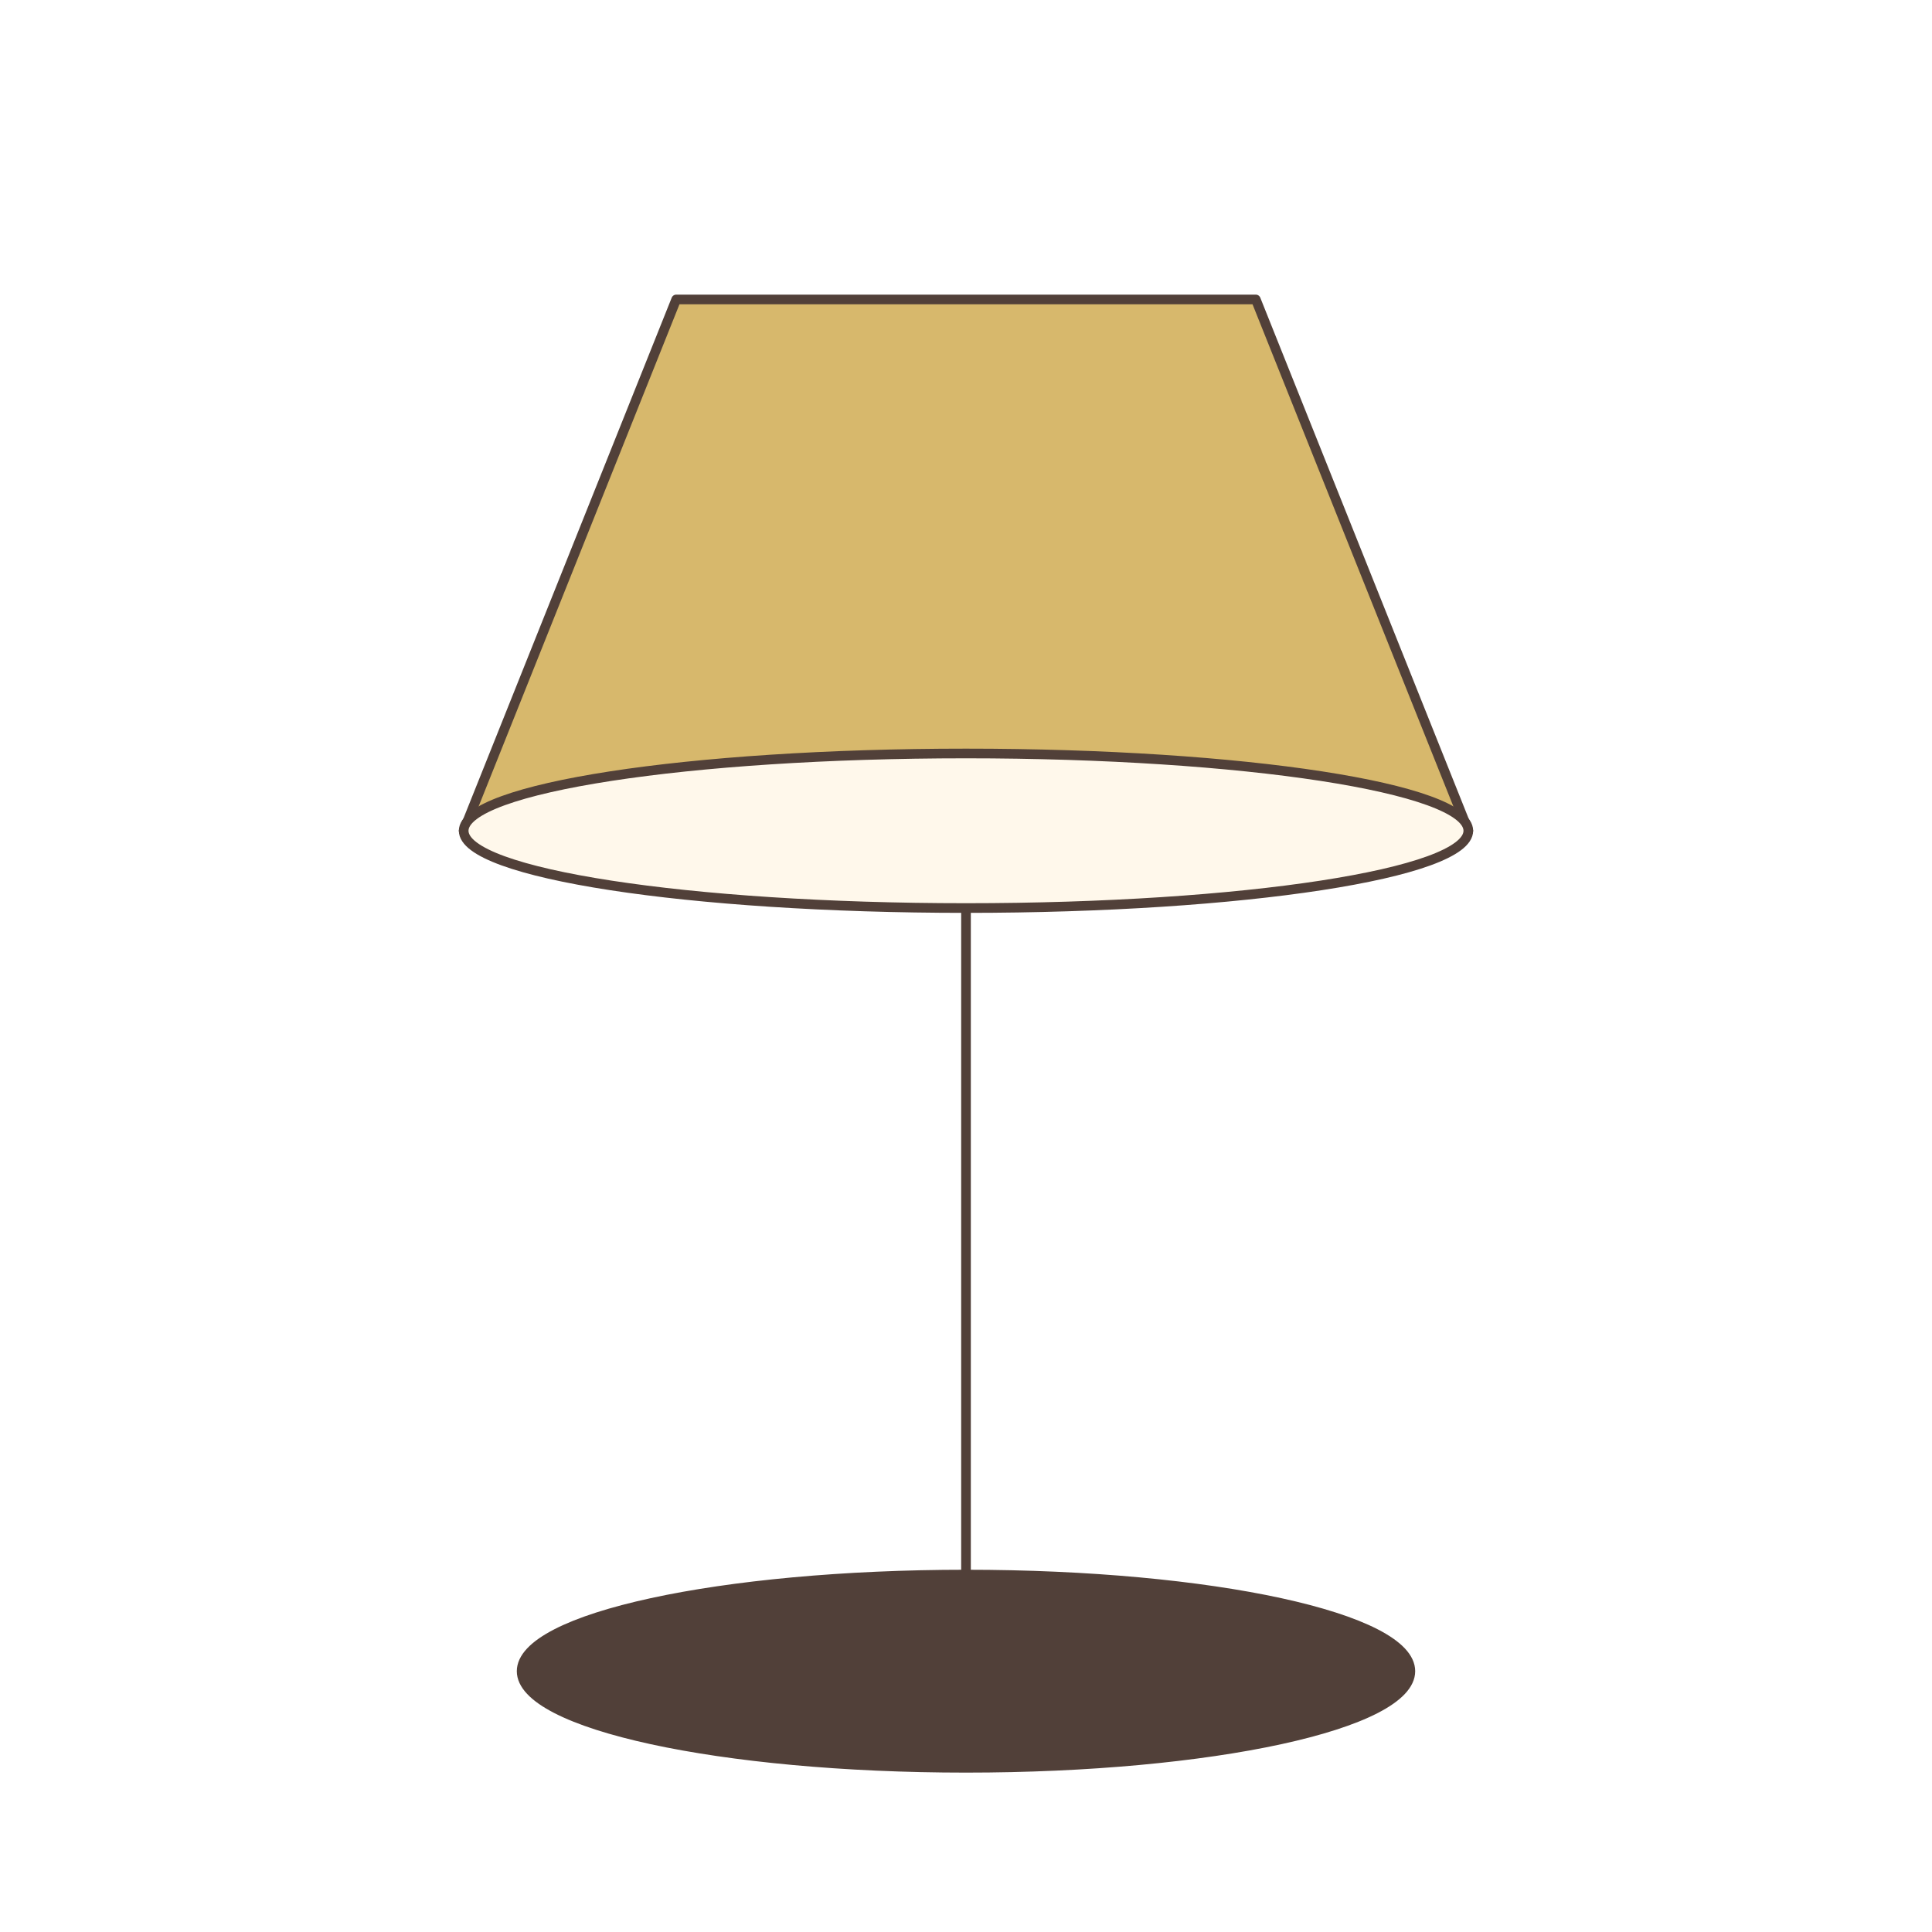
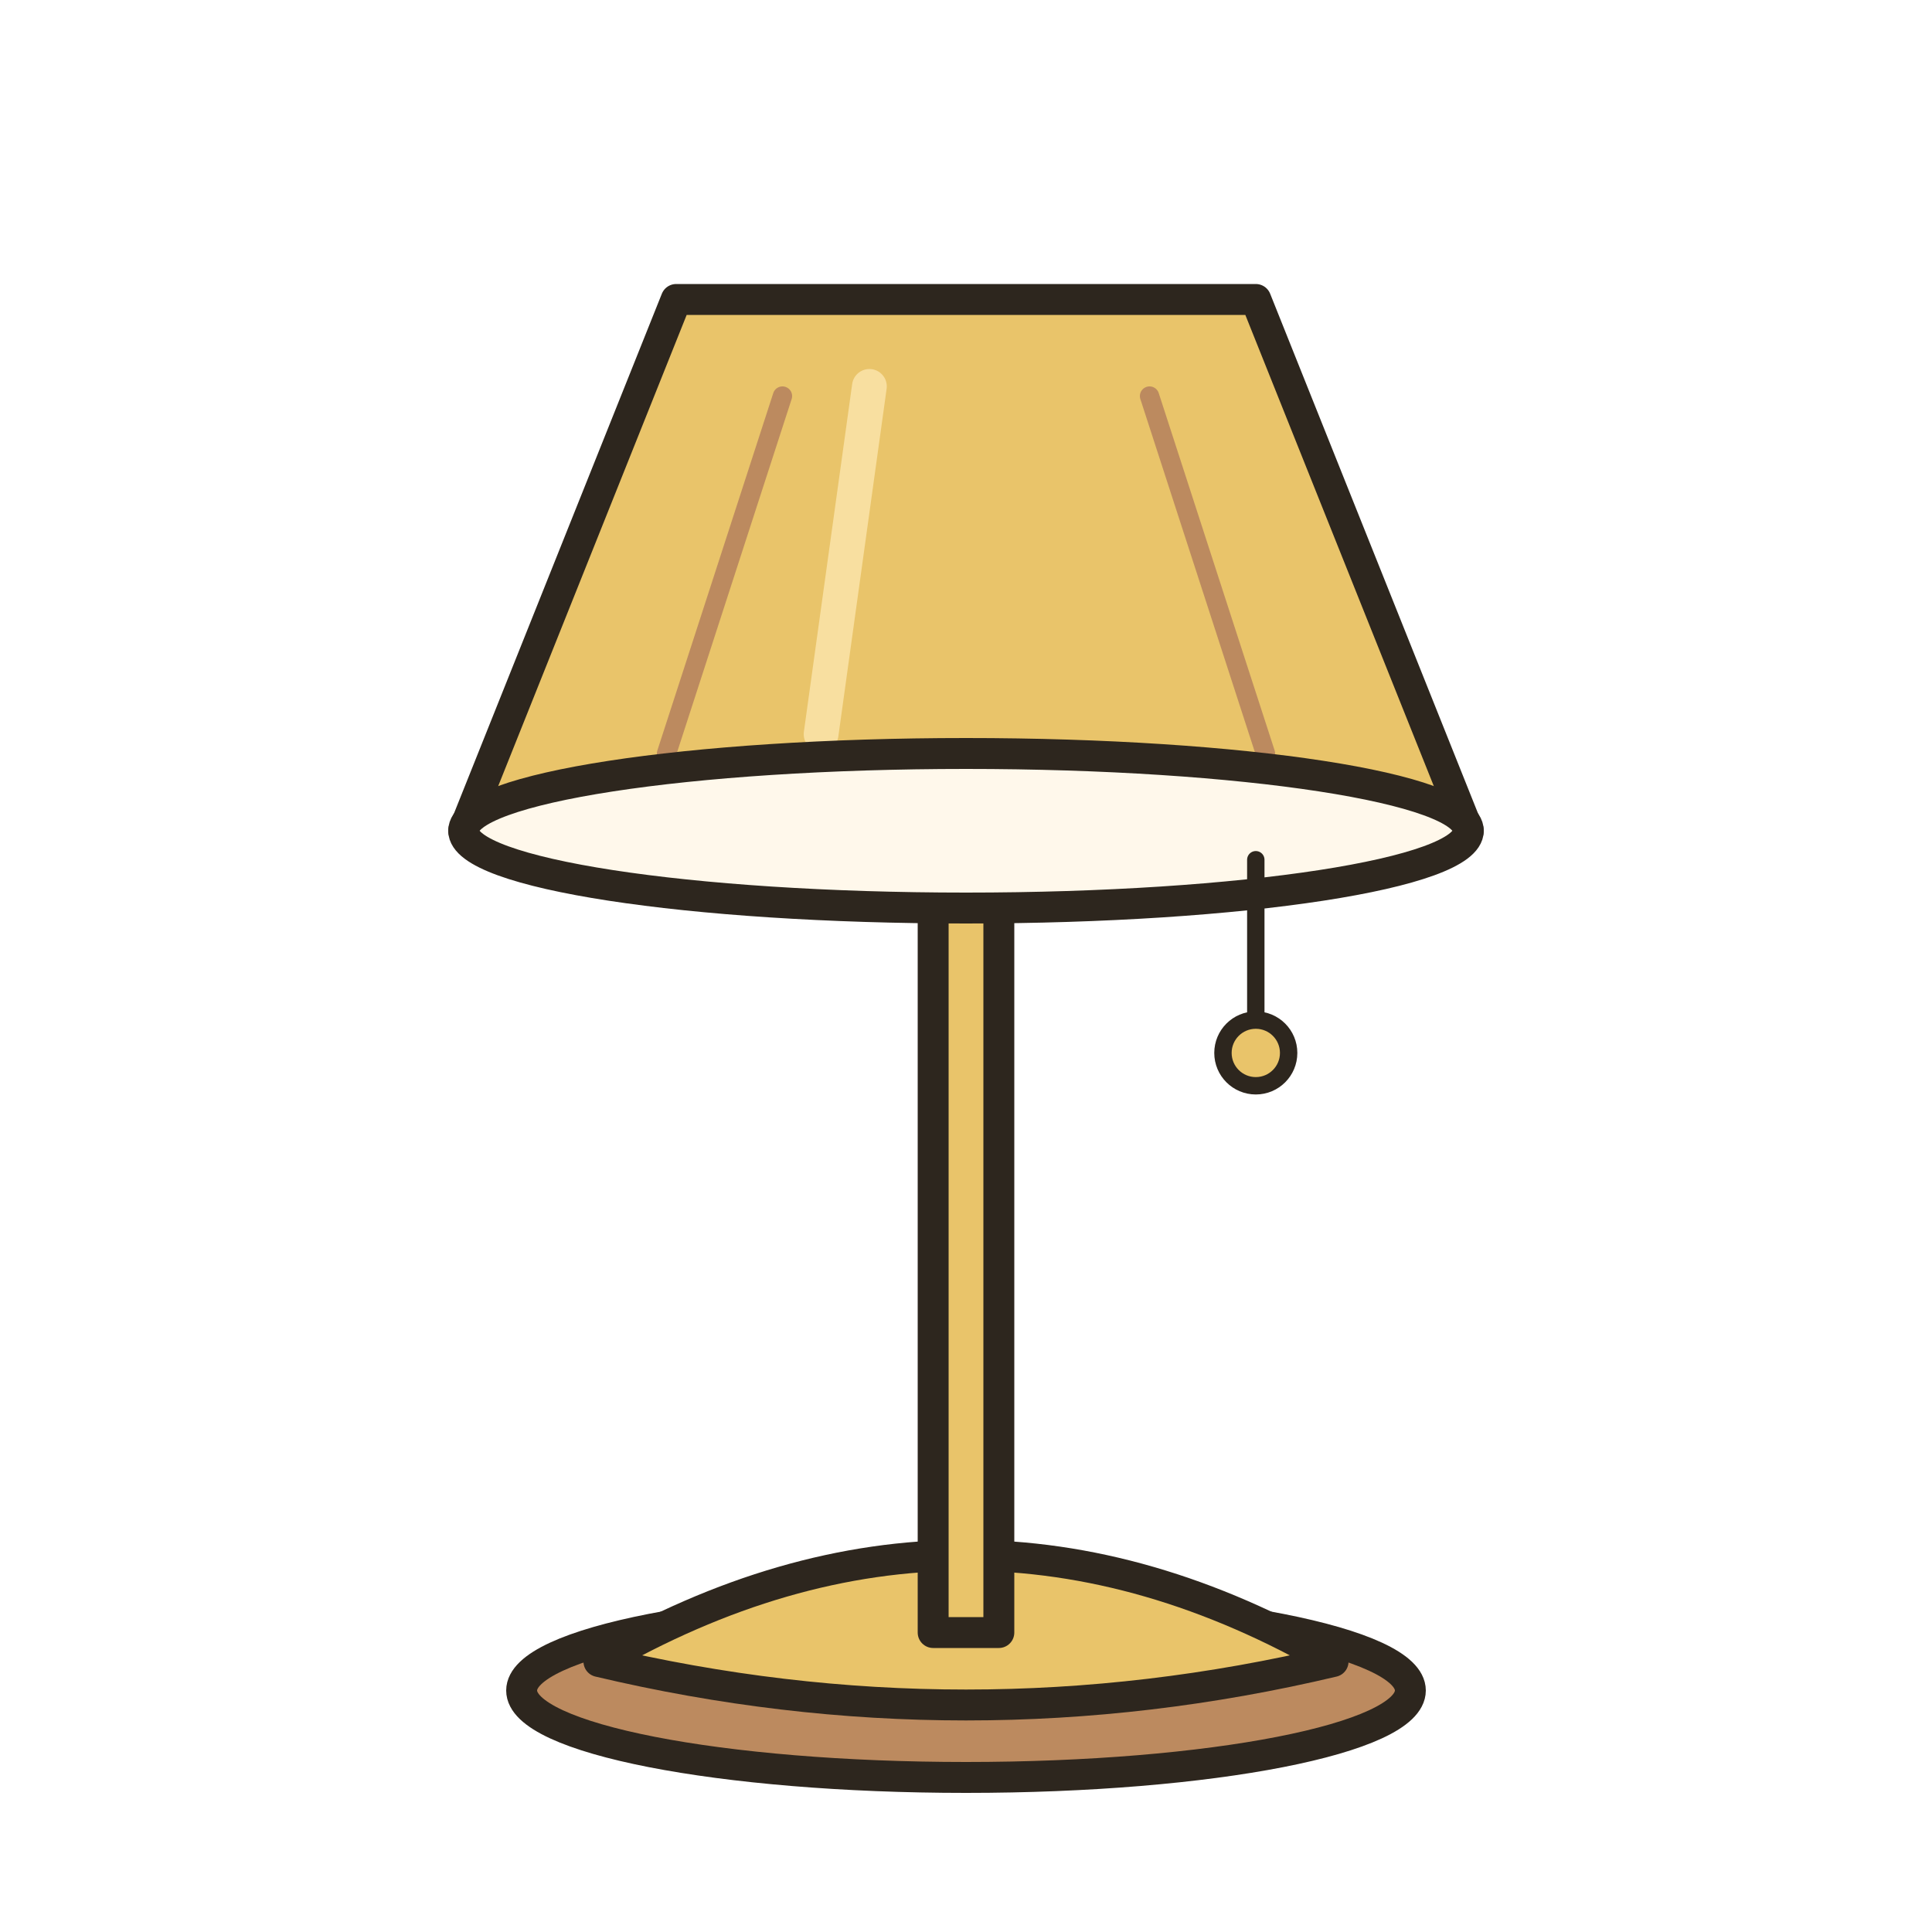
<svg xmlns="http://www.w3.org/2000/svg" viewBox="0 0 1000 1000" data-asset-id="fh_reading_lamp">
-   <g id="prop" stroke="#514039" stroke-width="5" stroke-linejoin="round" stroke-linecap="round">
-     <ellipse cx="500" cy="865" rx="230" ry="50" fill="#514039" />
-     <path d="M500 850 L500 365" fill="none" />
-     <path d="M350 155 L650 155 L760 430 L240 430 Z" fill="#d7b86c" />
+   <g id="prop" stroke="#2d261e" stroke-width="16" stroke-linejoin="round" stroke-linecap="round">
+     <ellipse cx="500" cy="875" rx="230" ry="45" fill="#bc8a5f" />
+     <path d="M310 860 Q500 750 690 860 Q500 905 310 860 Z" fill="#e9c46a" />
+     <path d="M483 845 V350 H517 V845 Z" fill="#e9c46a" />
+     <path d="M350 155 H650 L760 430 H240 Z" fill="#e9c46a" />
+     <path d="M405 205 L345 390 M595 205 L655 390" fill="none" stroke="#bc8a5f" stroke-width="10" />
+     <path d="M450 200 L425 380" fill="none" stroke="#f8dfa0" stroke-width="18" />
    <ellipse cx="500" cy="430" rx="260" ry="40" fill="#fff8eb" />
+     <path d="M650 445 V535" fill="none" stroke-width="9" />
+     <circle cx="650" cy="545" r="17" fill="#e9c46a" stroke-width="9" />
  </g>
</svg>
